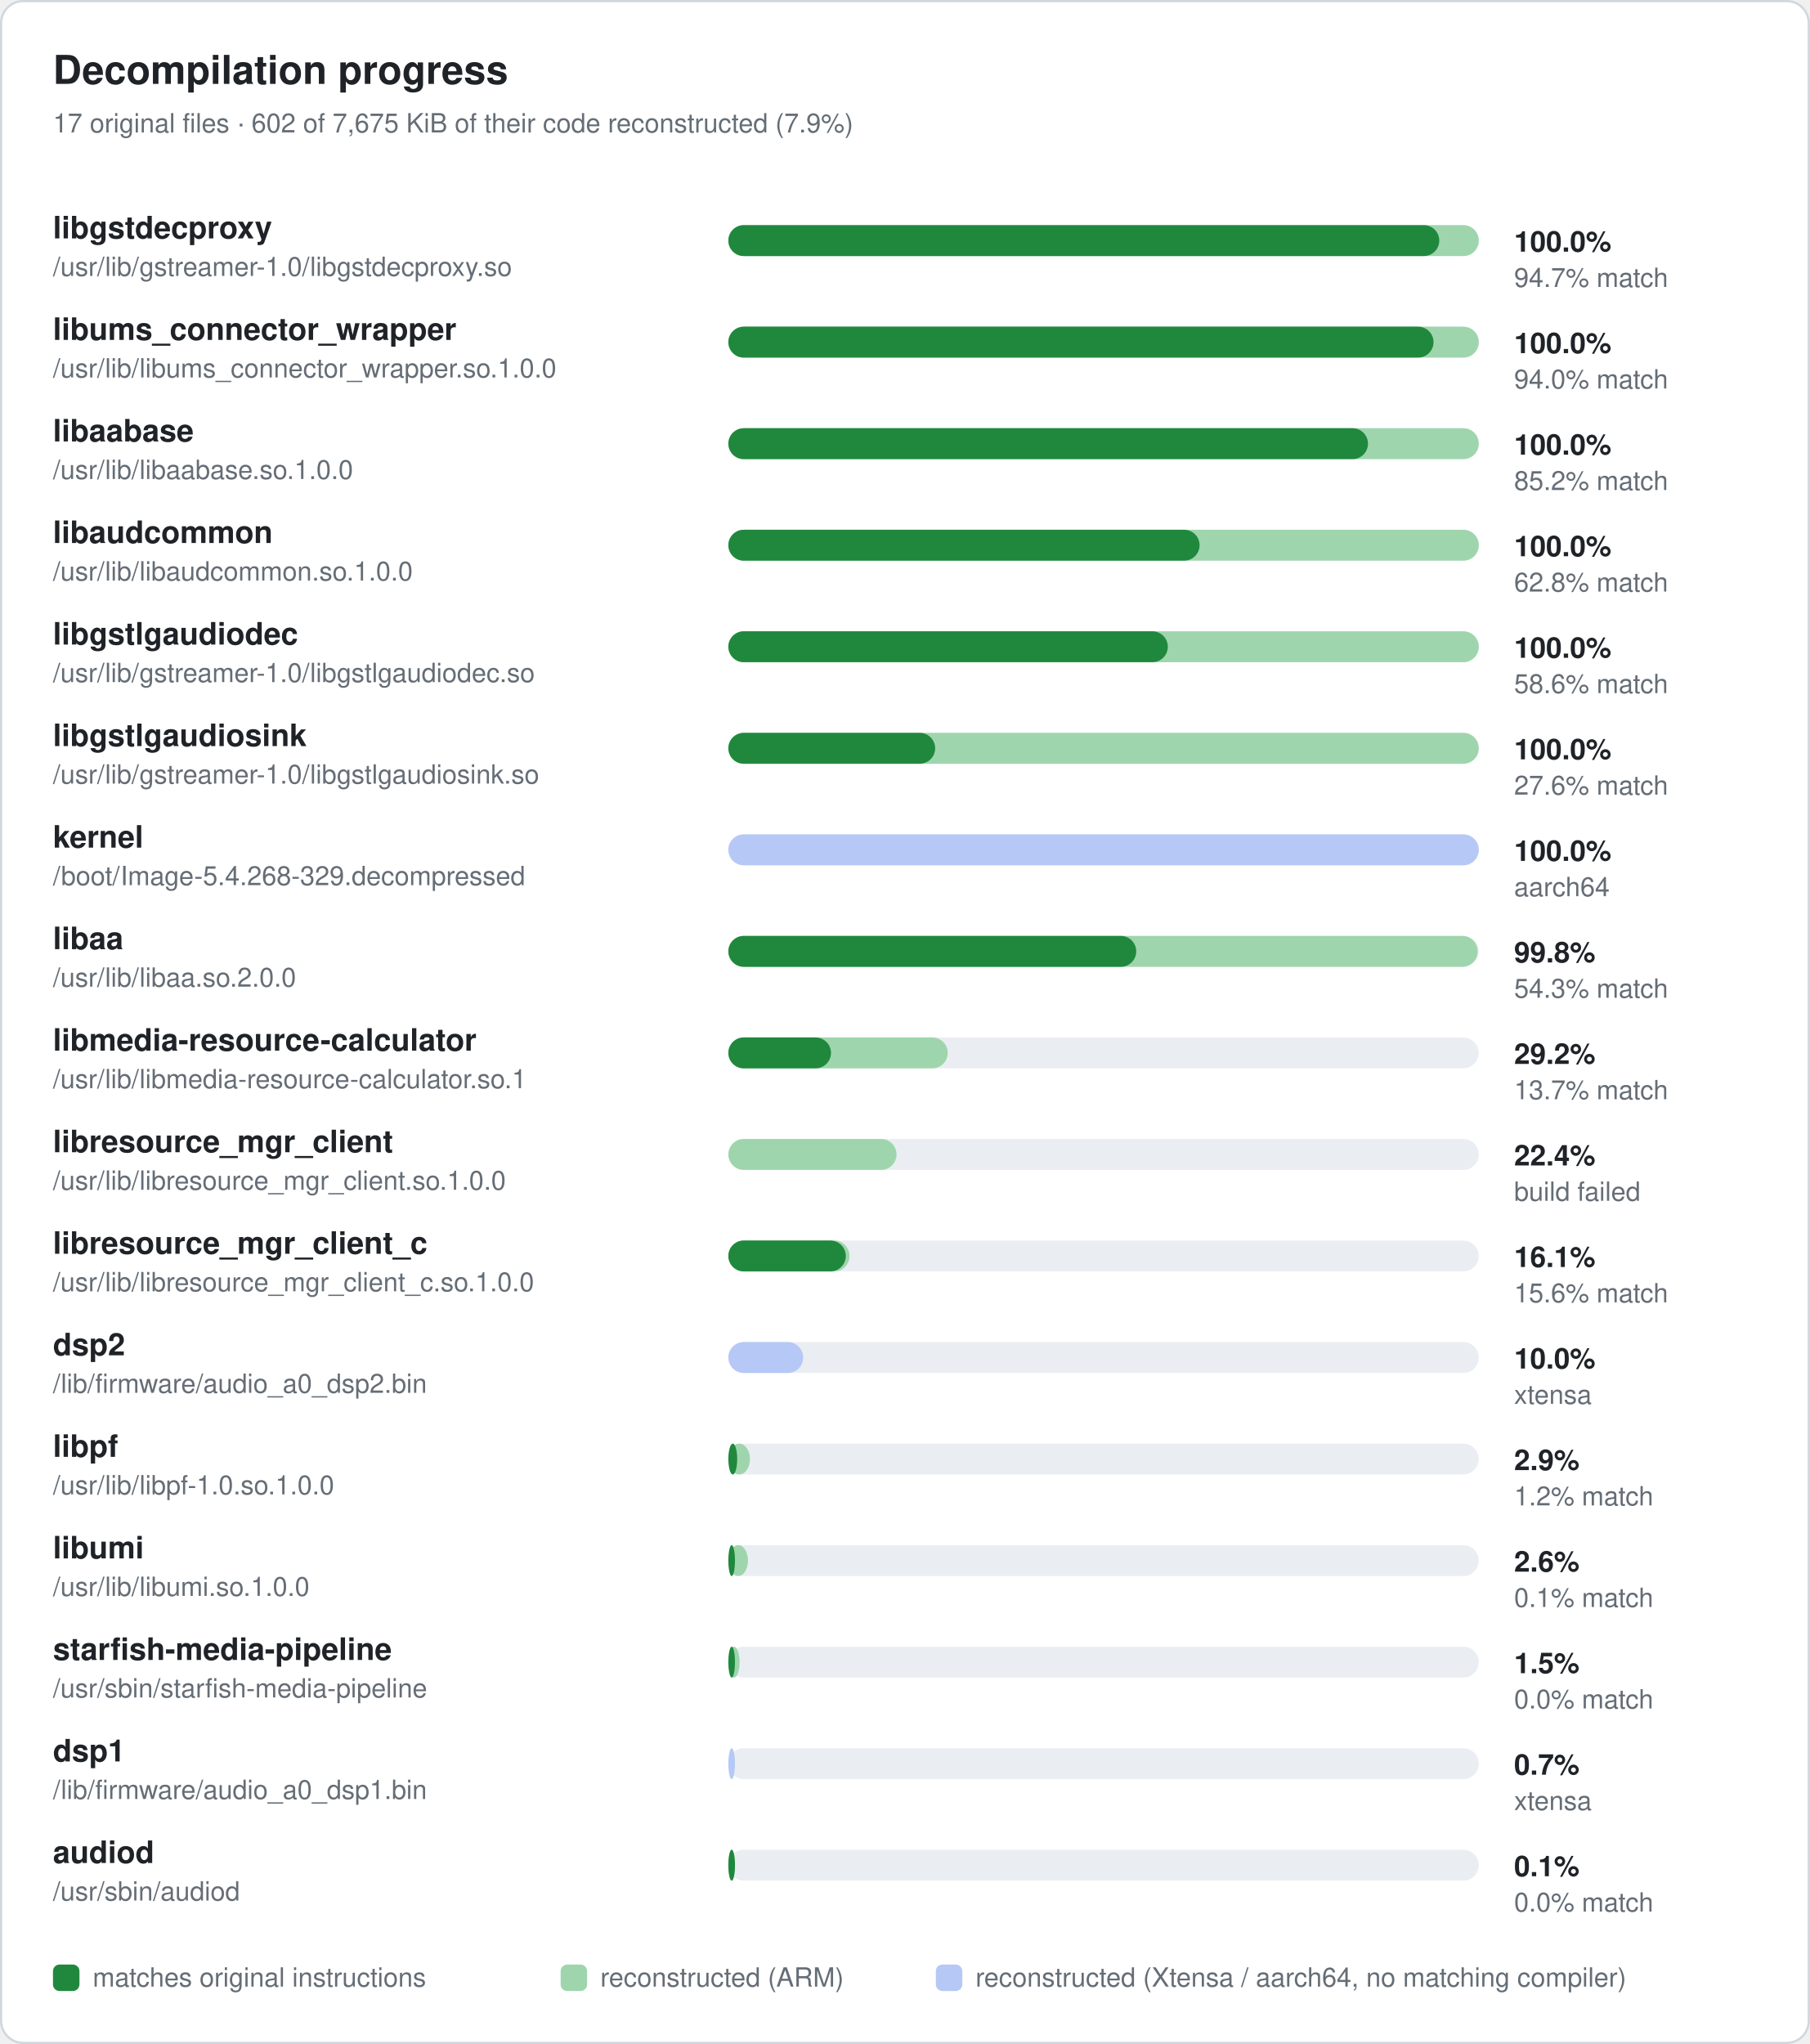
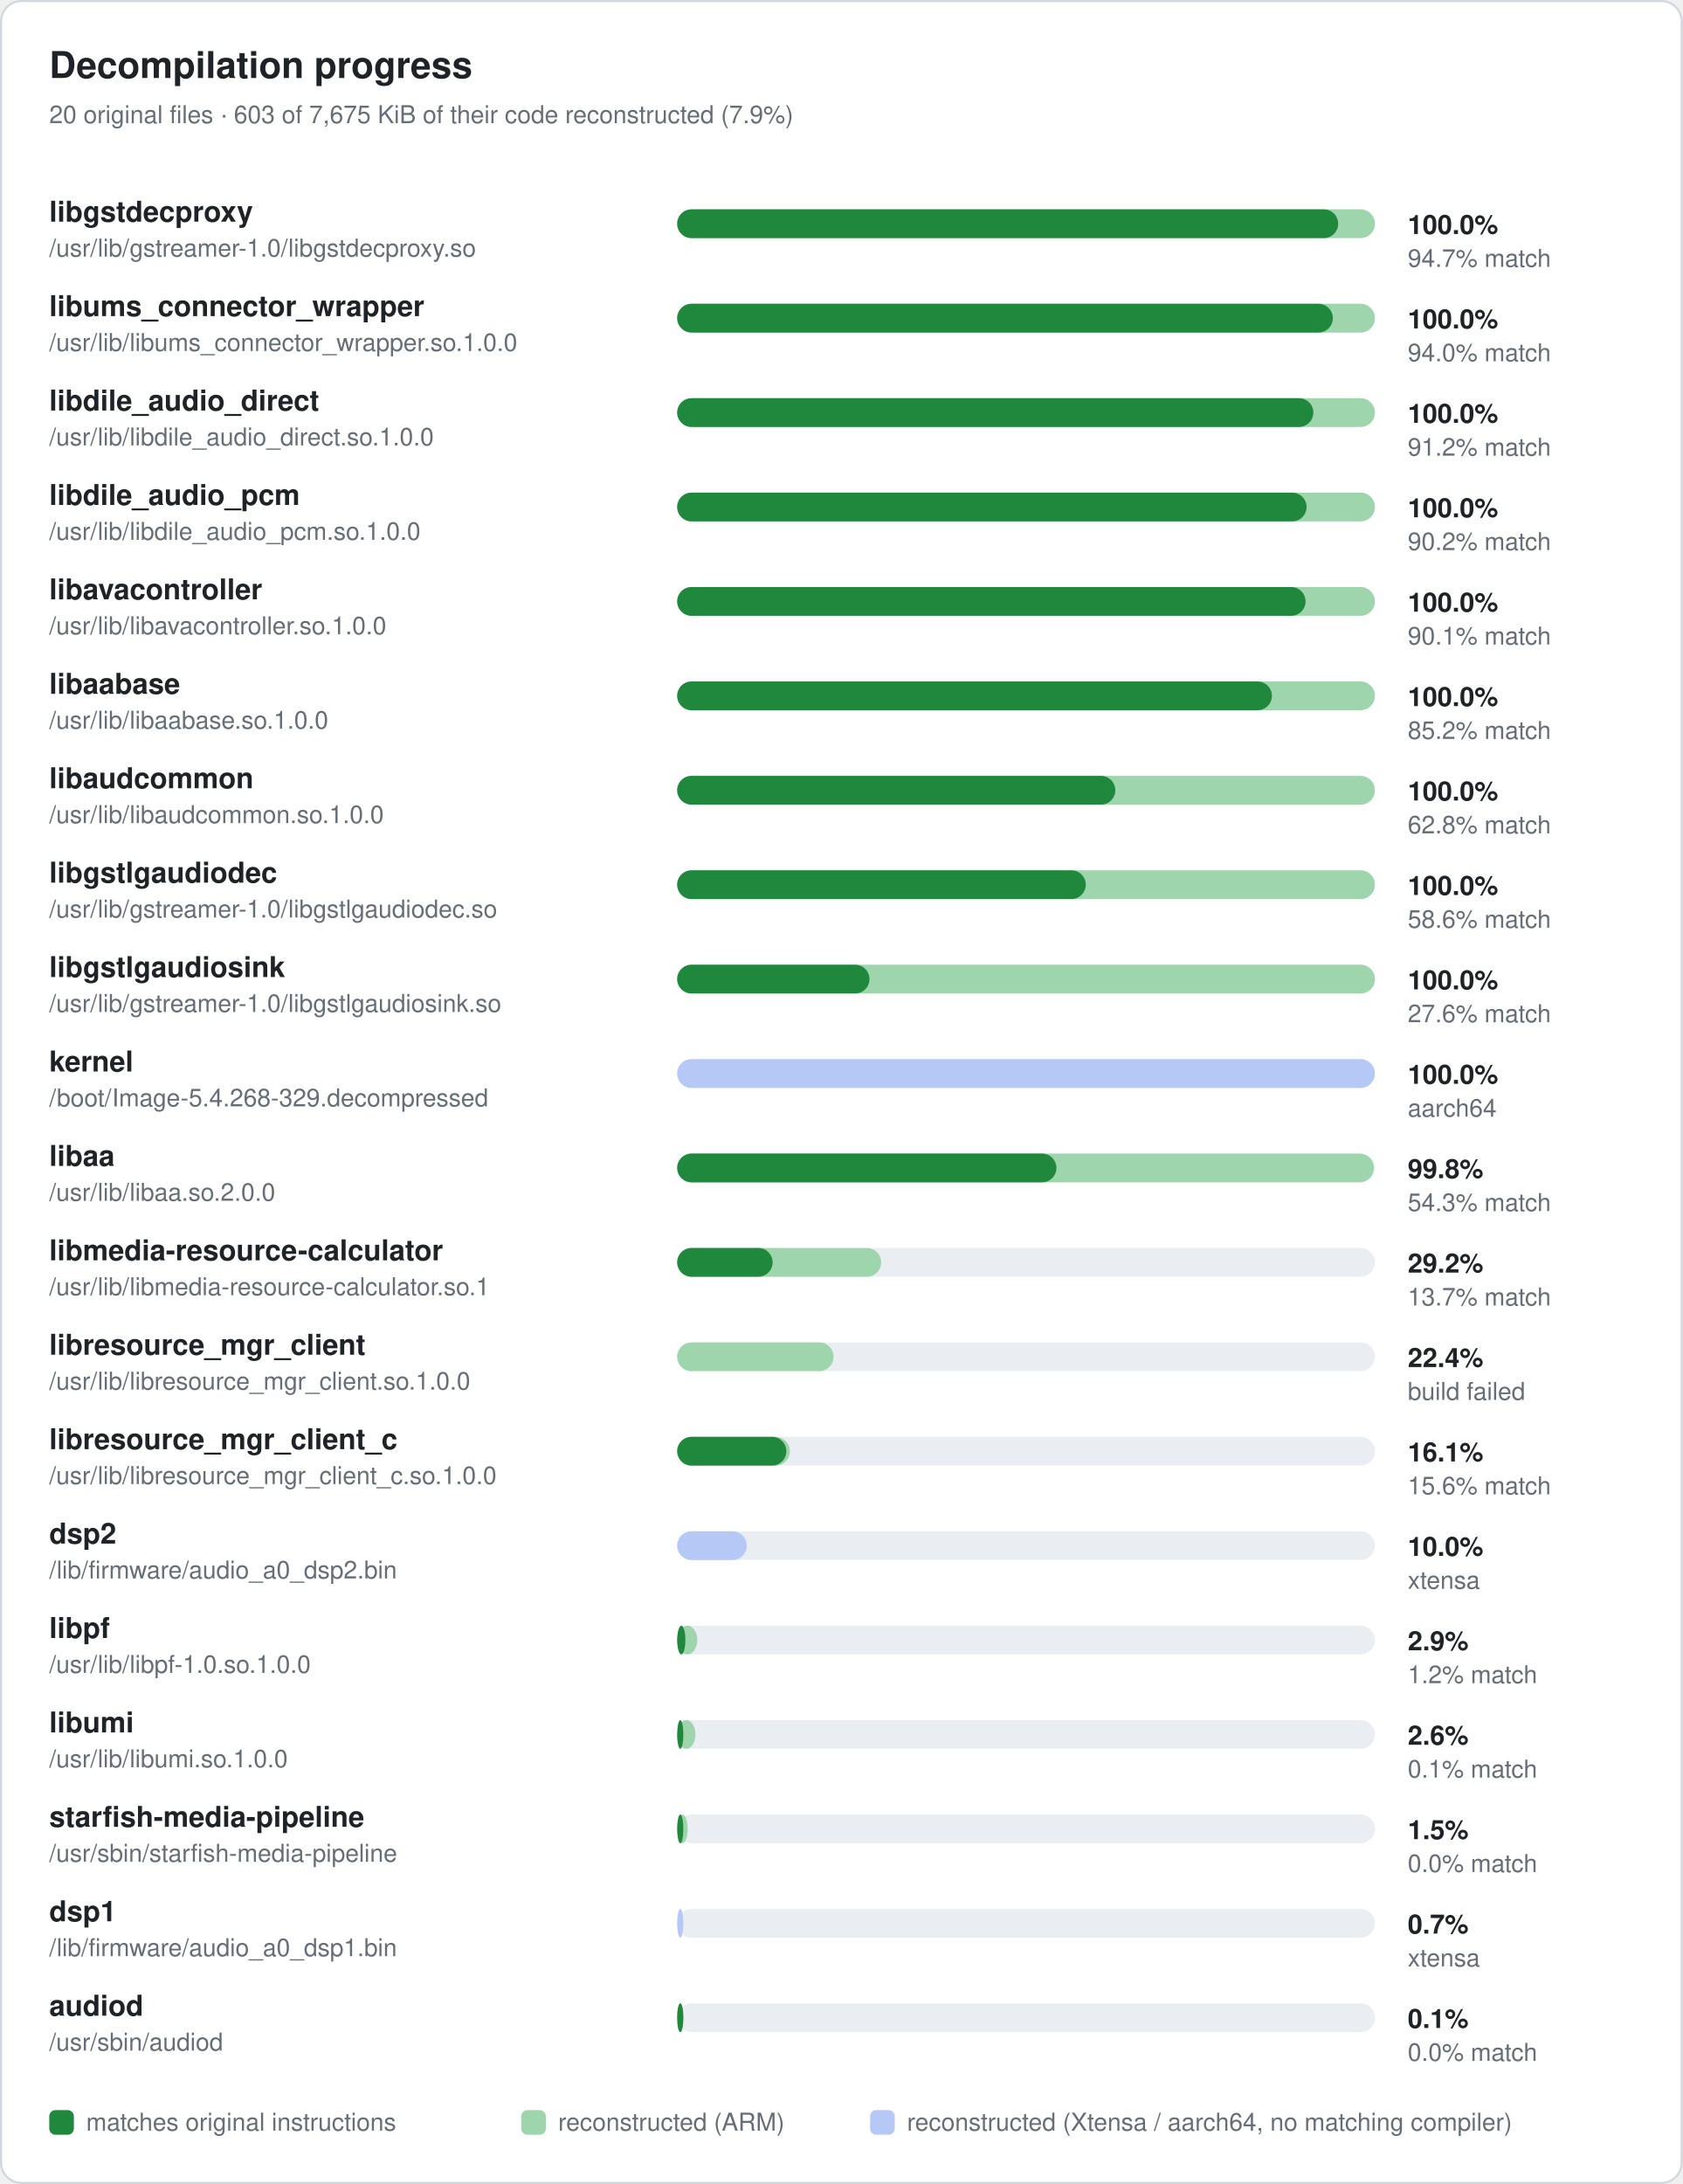
- <svg xmlns="http://www.w3.org/2000/svg" width="820" height="926" viewBox="0 0 820 926" role="img" aria-label="Decompilation progress">
+ <svg xmlns="http://www.w3.org/2000/svg" width="820" height="1064" viewBox="0 0 820 1064" role="img" aria-label="Decompilation progress">
  <style>
  text { font-family: -apple-system, BlinkMacSystemFont, "Segoe UI", Helvetica, Arial, sans-serif; fill: #1f2328; }
  .title { font-size: 18px; font-weight: 600; }
  .sub, .path, .legend { font-size: 12px; fill: #656d76; }
  .name { font-size: 14px; font-weight: 600; }
  .pct { font-size: 13px; font-weight: 600; font-variant-numeric: tabular-nums; }
  .card { fill: #ffffff; stroke: #d0d7de; }
  .track { fill: #eaeef2; }
  .cov { fill: #9fd5ad; }
  .match { fill: #1f883d; }
  .dsp { fill: #b6c8f5; }
  @media (prefers-color-scheme: dark) {
    text { fill: #e6edf3; }
    .sub, .path, .legend { fill: #8d96a0; }
    .card { fill: #0d1117; stroke: #30363d; }
    .track { fill: #21262d; }
    .cov { fill: #2e6b3d; }
    .match { fill: #3fb950; }
    .dsp { fill: #3b5bab; }
  }
</style>
-   <rect class="card" x="0.5" y="0.5" width="819" height="925" rx="10" />
+   <rect class="card" x="0.5" y="0.5" width="819" height="1063" rx="10" />
  <text class="title" x="24" y="38">Decompilation progress</text>
-   <text class="sub" x="24" y="60">17 original files · 602 of 7,675 KiB of their code reconstructed (7.9%)</text>
+   <text class="sub" x="24" y="60">20 original files · 603 of 7,675 KiB of their code reconstructed (7.9%)</text>
  <text class="name" x="24" y="108">libgstdecproxy</text>
  <text class="path" x="24" y="125">/usr/lib/gstreamer-1.0/libgstdecproxy.so</text>
  <rect class="track" x="330" y="102" width="340" height="14" rx="7" />
  <rect class="cov" x="330" y="102" width="340.0" height="14" rx="7" />
  <rect class="match" x="330" y="102" width="322.1" height="14" rx="7" />
  <text class="pct" x="686" y="114">100.0%</text>
  <text class="path" x="686" y="130">94.7% match</text>
  <text class="name" x="24" y="154">libums_connector_wrapper</text>
  <text class="path" x="24" y="171">/usr/lib/libums_connector_wrapper.so.1.0.0</text>
  <rect class="track" x="330" y="148" width="340" height="14" rx="7" />
  <rect class="cov" x="330" y="148" width="340.0" height="14" rx="7" />
  <rect class="match" x="330" y="148" width="319.5" height="14" rx="7" />
  <text class="pct" x="686" y="160">100.0%</text>
  <text class="path" x="686" y="176">94.0% match</text>
-   <text class="name" x="24" y="200">libaabase</text>
-   <text class="path" x="24" y="217">/usr/lib/libaabase.so.1.0.0</text>
+   <text class="name" x="24" y="200">libdile_audio_direct</text>
+   <text class="path" x="24" y="217">/usr/lib/libdile_audio_direct.so.1.0.0</text>
  <rect class="track" x="330" y="194" width="340" height="14" rx="7" />
  <rect class="cov" x="330" y="194" width="340.0" height="14" rx="7" />
-   <rect class="match" x="330" y="194" width="289.8" height="14" rx="7" />
+   <rect class="match" x="330" y="194" width="310.0" height="14" rx="7" />
  <text class="pct" x="686" y="206">100.0%</text>
-   <text class="path" x="686" y="222">85.2% match</text>
-   <text class="name" x="24" y="246">libaudcommon</text>
-   <text class="path" x="24" y="263">/usr/lib/libaudcommon.so.1.0.0</text>
+   <text class="path" x="686" y="222">91.2% match</text>
+   <text class="name" x="24" y="246">libdile_audio_pcm</text>
+   <text class="path" x="24" y="263">/usr/lib/libdile_audio_pcm.so.1.0.0</text>
  <rect class="track" x="330" y="240" width="340" height="14" rx="7" />
  <rect class="cov" x="330" y="240" width="340.0" height="14" rx="7" />
-   <rect class="match" x="330" y="240" width="213.5" height="14" rx="7" />
+   <rect class="match" x="330" y="240" width="306.7" height="14" rx="7" />
  <text class="pct" x="686" y="252">100.0%</text>
-   <text class="path" x="686" y="268">62.8% match</text>
-   <text class="name" x="24" y="292">libgstlgaudiodec</text>
-   <text class="path" x="24" y="309">/usr/lib/gstreamer-1.0/libgstlgaudiodec.so</text>
+   <text class="path" x="686" y="268">90.2% match</text>
+   <text class="name" x="24" y="292">libavacontroller</text>
+   <text class="path" x="24" y="309">/usr/lib/libavacontroller.so.1.0.0</text>
  <rect class="track" x="330" y="286" width="340" height="14" rx="7" />
  <rect class="cov" x="330" y="286" width="340.0" height="14" rx="7" />
-   <rect class="match" x="330" y="286" width="199.1" height="14" rx="7" />
+   <rect class="match" x="330" y="286" width="306.2" height="14" rx="7" />
  <text class="pct" x="686" y="298">100.0%</text>
-   <text class="path" x="686" y="314">58.6% match</text>
-   <text class="name" x="24" y="338">libgstlgaudiosink</text>
-   <text class="path" x="24" y="355">/usr/lib/gstreamer-1.0/libgstlgaudiosink.so</text>
+   <text class="path" x="686" y="314">90.1% match</text>
+   <text class="name" x="24" y="338">libaabase</text>
+   <text class="path" x="24" y="355">/usr/lib/libaabase.so.1.0.0</text>
  <rect class="track" x="330" y="332" width="340" height="14" rx="7" />
  <rect class="cov" x="330" y="332" width="340.0" height="14" rx="7" />
-   <rect class="match" x="330" y="332" width="93.7" height="14" rx="7" />
+   <rect class="match" x="330" y="332" width="289.8" height="14" rx="7" />
  <text class="pct" x="686" y="344">100.0%</text>
-   <text class="path" x="686" y="360">27.6% match</text>
-   <text class="name" x="24" y="384">kernel</text>
-   <text class="path" x="24" y="401">/boot/Image-5.4.268-329.decompressed</text>
+   <text class="path" x="686" y="360">85.2% match</text>
+   <text class="name" x="24" y="384">libaudcommon</text>
+   <text class="path" x="24" y="401">/usr/lib/libaudcommon.so.1.0.0</text>
  <rect class="track" x="330" y="378" width="340" height="14" rx="7" />
-   <rect class="dsp" x="330" y="378" width="340.0" height="14" rx="7" />
+   <rect class="cov" x="330" y="378" width="340.0" height="14" rx="7" />
+   <rect class="match" x="330" y="378" width="213.5" height="14" rx="7" />
  <text class="pct" x="686" y="390">100.0%</text>
-   <text class="path" x="686" y="406">aarch64</text>
-   <text class="name" x="24" y="430">libaa</text>
-   <text class="path" x="24" y="447">/usr/lib/libaa.so.2.0.0</text>
+   <text class="path" x="686" y="406">62.8% match</text>
+   <text class="name" x="24" y="430">libgstlgaudiodec</text>
+   <text class="path" x="24" y="447">/usr/lib/gstreamer-1.0/libgstlgaudiodec.so</text>
  <rect class="track" x="330" y="424" width="340" height="14" rx="7" />
-   <rect class="cov" x="330" y="424" width="339.5" height="14" rx="7" />
-   <rect class="match" x="330" y="424" width="184.8" height="14" rx="7" />
-   <text class="pct" x="686" y="436">99.8%</text>
-   <text class="path" x="686" y="452">54.3% match</text>
-   <text class="name" x="24" y="476">libmedia-resource-calculator</text>
-   <text class="path" x="24" y="493">/usr/lib/libmedia-resource-calculator.so.1</text>
+   <rect class="cov" x="330" y="424" width="340.0" height="14" rx="7" />
+   <rect class="match" x="330" y="424" width="199.1" height="14" rx="7" />
+   <text class="pct" x="686" y="436">100.0%</text>
+   <text class="path" x="686" y="452">58.6% match</text>
+   <text class="name" x="24" y="476">libgstlgaudiosink</text>
+   <text class="path" x="24" y="493">/usr/lib/gstreamer-1.0/libgstlgaudiosink.so</text>
  <rect class="track" x="330" y="470" width="340" height="14" rx="7" />
-   <rect class="cov" x="330" y="470" width="99.4" height="14" rx="7" />
-   <rect class="match" x="330" y="470" width="46.5" height="14" rx="7" />
-   <text class="pct" x="686" y="482">29.2%</text>
-   <text class="path" x="686" y="498">13.7% match</text>
-   <text class="name" x="24" y="522">libresource_mgr_client</text>
-   <text class="path" x="24" y="539">/usr/lib/libresource_mgr_client.so.1.0.0</text>
+   <rect class="cov" x="330" y="470" width="340.0" height="14" rx="7" />
+   <rect class="match" x="330" y="470" width="93.7" height="14" rx="7" />
+   <text class="pct" x="686" y="482">100.0%</text>
+   <text class="path" x="686" y="498">27.6% match</text>
+   <text class="name" x="24" y="522">kernel</text>
+   <text class="path" x="24" y="539">/boot/Image-5.4.268-329.decompressed</text>
  <rect class="track" x="330" y="516" width="340" height="14" rx="7" />
-   <rect class="cov" x="330" y="516" width="76.2" height="14" rx="7" />
-   <text class="pct" x="686" y="528">22.4%</text>
-   <text class="path" x="686" y="544">build failed</text>
-   <text class="name" x="24" y="568">libresource_mgr_client_c</text>
-   <text class="path" x="24" y="585">/usr/lib/libresource_mgr_client_c.so.1.0.0</text>
+   <rect class="dsp" x="330" y="516" width="340.0" height="14" rx="7" />
+   <text class="pct" x="686" y="528">100.0%</text>
+   <text class="path" x="686" y="544">aarch64</text>
+   <text class="name" x="24" y="568">libaa</text>
+   <text class="path" x="24" y="585">/usr/lib/libaa.so.2.0.0</text>
  <rect class="track" x="330" y="562" width="340" height="14" rx="7" />
-   <rect class="cov" x="330" y="562" width="54.9" height="14" rx="7" />
-   <rect class="match" x="330" y="562" width="53.2" height="14" rx="7" />
-   <text class="pct" x="686" y="574">16.1%</text>
-   <text class="path" x="686" y="590">15.6% match</text>
-   <text class="name" x="24" y="614">dsp2</text>
-   <text class="path" x="24" y="631">/lib/firmware/audio_a0_dsp2.bin</text>
+   <rect class="cov" x="330" y="562" width="339.5" height="14" rx="7" />
+   <rect class="match" x="330" y="562" width="184.8" height="14" rx="7" />
+   <text class="pct" x="686" y="574">99.8%</text>
+   <text class="path" x="686" y="590">54.3% match</text>
+   <text class="name" x="24" y="614">libmedia-resource-calculator</text>
+   <text class="path" x="24" y="631">/usr/lib/libmedia-resource-calculator.so.1</text>
  <rect class="track" x="330" y="608" width="340" height="14" rx="7" />
-   <rect class="dsp" x="330" y="608" width="33.9" height="14" rx="7" />
-   <text class="pct" x="686" y="620">10.0%</text>
-   <text class="path" x="686" y="636">xtensa</text>
-   <text class="name" x="24" y="660">libpf</text>
-   <text class="path" x="24" y="677">/usr/lib/libpf-1.0.so.1.0.0</text>
+   <rect class="cov" x="330" y="608" width="99.4" height="14" rx="7" />
+   <rect class="match" x="330" y="608" width="46.5" height="14" rx="7" />
+   <text class="pct" x="686" y="620">29.2%</text>
+   <text class="path" x="686" y="636">13.7% match</text>
+   <text class="name" x="24" y="660">libresource_mgr_client</text>
+   <text class="path" x="24" y="677">/usr/lib/libresource_mgr_client.so.1.0.0</text>
  <rect class="track" x="330" y="654" width="340" height="14" rx="7" />
-   <rect class="cov" x="330" y="654" width="9.8" height="14" rx="7" />
-   <rect class="match" x="330" y="654" width="4.0" height="14" rx="7" />
-   <text class="pct" x="686" y="666">2.9%</text>
-   <text class="path" x="686" y="682">1.2% match</text>
-   <text class="name" x="24" y="706">libumi</text>
-   <text class="path" x="24" y="723">/usr/lib/libumi.so.1.0.0</text>
+   <rect class="cov" x="330" y="654" width="76.2" height="14" rx="7" />
+   <text class="pct" x="686" y="666">22.4%</text>
+   <text class="path" x="686" y="682">build failed</text>
+   <text class="name" x="24" y="706">libresource_mgr_client_c</text>
+   <text class="path" x="24" y="723">/usr/lib/libresource_mgr_client_c.so.1.0.0</text>
  <rect class="track" x="330" y="700" width="340" height="14" rx="7" />
-   <rect class="cov" x="330" y="700" width="8.9" height="14" rx="7" />
-   <rect class="match" x="330" y="700" width="3.0" height="14" rx="7" />
-   <text class="pct" x="686" y="712">2.6%</text>
-   <text class="path" x="686" y="728">0.1% match</text>
-   <text class="name" x="24" y="752">starfish-media-pipeline</text>
-   <text class="path" x="24" y="769">/usr/sbin/starfish-media-pipeline</text>
+   <rect class="cov" x="330" y="700" width="54.9" height="14" rx="7" />
+   <rect class="match" x="330" y="700" width="53.2" height="14" rx="7" />
+   <text class="pct" x="686" y="712">16.1%</text>
+   <text class="path" x="686" y="728">15.6% match</text>
+   <text class="name" x="24" y="752">dsp2</text>
+   <text class="path" x="24" y="769">/lib/firmware/audio_a0_dsp2.bin</text>
  <rect class="track" x="330" y="746" width="340" height="14" rx="7" />
-   <rect class="cov" x="330" y="746" width="5.1" height="14" rx="7" />
-   <rect class="match" x="330" y="746" width="3.0" height="14" rx="7" />
-   <text class="pct" x="686" y="758">1.5%</text>
-   <text class="path" x="686" y="774">0.0% match</text>
-   <text class="name" x="24" y="798">dsp1</text>
-   <text class="path" x="24" y="815">/lib/firmware/audio_a0_dsp1.bin</text>
+   <rect class="dsp" x="330" y="746" width="33.9" height="14" rx="7" />
+   <text class="pct" x="686" y="758">10.0%</text>
+   <text class="path" x="686" y="774">xtensa</text>
+   <text class="name" x="24" y="798">libpf</text>
+   <text class="path" x="24" y="815">/usr/lib/libpf-1.0.so.1.0.0</text>
  <rect class="track" x="330" y="792" width="340" height="14" rx="7" />
-   <rect class="dsp" x="330" y="792" width="3.0" height="14" rx="7" />
-   <text class="pct" x="686" y="804">0.7%</text>
-   <text class="path" x="686" y="820">xtensa</text>
-   <text class="name" x="24" y="844">audiod</text>
-   <text class="path" x="24" y="861">/usr/sbin/audiod</text>
+   <rect class="cov" x="330" y="792" width="9.8" height="14" rx="7" />
+   <rect class="match" x="330" y="792" width="4.0" height="14" rx="7" />
+   <text class="pct" x="686" y="804">2.9%</text>
+   <text class="path" x="686" y="820">1.2% match</text>
+   <text class="name" x="24" y="844">libumi</text>
+   <text class="path" x="24" y="861">/usr/lib/libumi.so.1.0.0</text>
  <rect class="track" x="330" y="838" width="340" height="14" rx="7" />
-   <rect class="cov" x="330" y="838" width="3.0" height="14" rx="7" />
+   <rect class="cov" x="330" y="838" width="8.9" height="14" rx="7" />
  <rect class="match" x="330" y="838" width="3.0" height="14" rx="7" />
-   <text class="pct" x="686" y="850">0.1%</text>
-   <text class="path" x="686" y="866">0.0% match</text>
-   <rect class="match" x="24" y="890" width="12" height="12" rx="3" />
-   <text class="legend" x="42" y="900">matches original instructions</text>
-   <rect class="cov" x="254" y="890" width="12" height="12" rx="3" />
-   <text class="legend" x="272" y="900">reconstructed (ARM)</text>
-   <rect class="dsp" x="424" y="890" width="12" height="12" rx="3" />
-   <text class="legend" x="442" y="900">reconstructed (Xtensa / aarch64, no matching compiler)</text>
+   <text class="pct" x="686" y="850">2.6%</text>
+   <text class="path" x="686" y="866">0.1% match</text>
+   <text class="name" x="24" y="890">starfish-media-pipeline</text>
+   <text class="path" x="24" y="907">/usr/sbin/starfish-media-pipeline</text>
+   <rect class="track" x="330" y="884" width="340" height="14" rx="7" />
+   <rect class="cov" x="330" y="884" width="5.1" height="14" rx="7" />
+   <rect class="match" x="330" y="884" width="3.0" height="14" rx="7" />
+   <text class="pct" x="686" y="896">1.5%</text>
+   <text class="path" x="686" y="912">0.0% match</text>
+   <text class="name" x="24" y="936">dsp1</text>
+   <text class="path" x="24" y="953">/lib/firmware/audio_a0_dsp1.bin</text>
+   <rect class="track" x="330" y="930" width="340" height="14" rx="7" />
+   <rect class="dsp" x="330" y="930" width="3.0" height="14" rx="7" />
+   <text class="pct" x="686" y="942">0.7%</text>
+   <text class="path" x="686" y="958">xtensa</text>
+   <text class="name" x="24" y="982">audiod</text>
+   <text class="path" x="24" y="999">/usr/sbin/audiod</text>
+   <rect class="track" x="330" y="976" width="340" height="14" rx="7" />
+   <rect class="cov" x="330" y="976" width="3.0" height="14" rx="7" />
+   <rect class="match" x="330" y="976" width="3.0" height="14" rx="7" />
+   <text class="pct" x="686" y="988">0.1%</text>
+   <text class="path" x="686" y="1004">0.0% match</text>
+   <rect class="match" x="24" y="1028" width="12" height="12" rx="3" />
+   <text class="legend" x="42" y="1038">matches original instructions</text>
+   <rect class="cov" x="254" y="1028" width="12" height="12" rx="3" />
+   <text class="legend" x="272" y="1038">reconstructed (ARM)</text>
+   <rect class="dsp" x="424" y="1028" width="12" height="12" rx="3" />
+   <text class="legend" x="442" y="1038">reconstructed (Xtensa / aarch64, no matching compiler)</text>
</svg>
